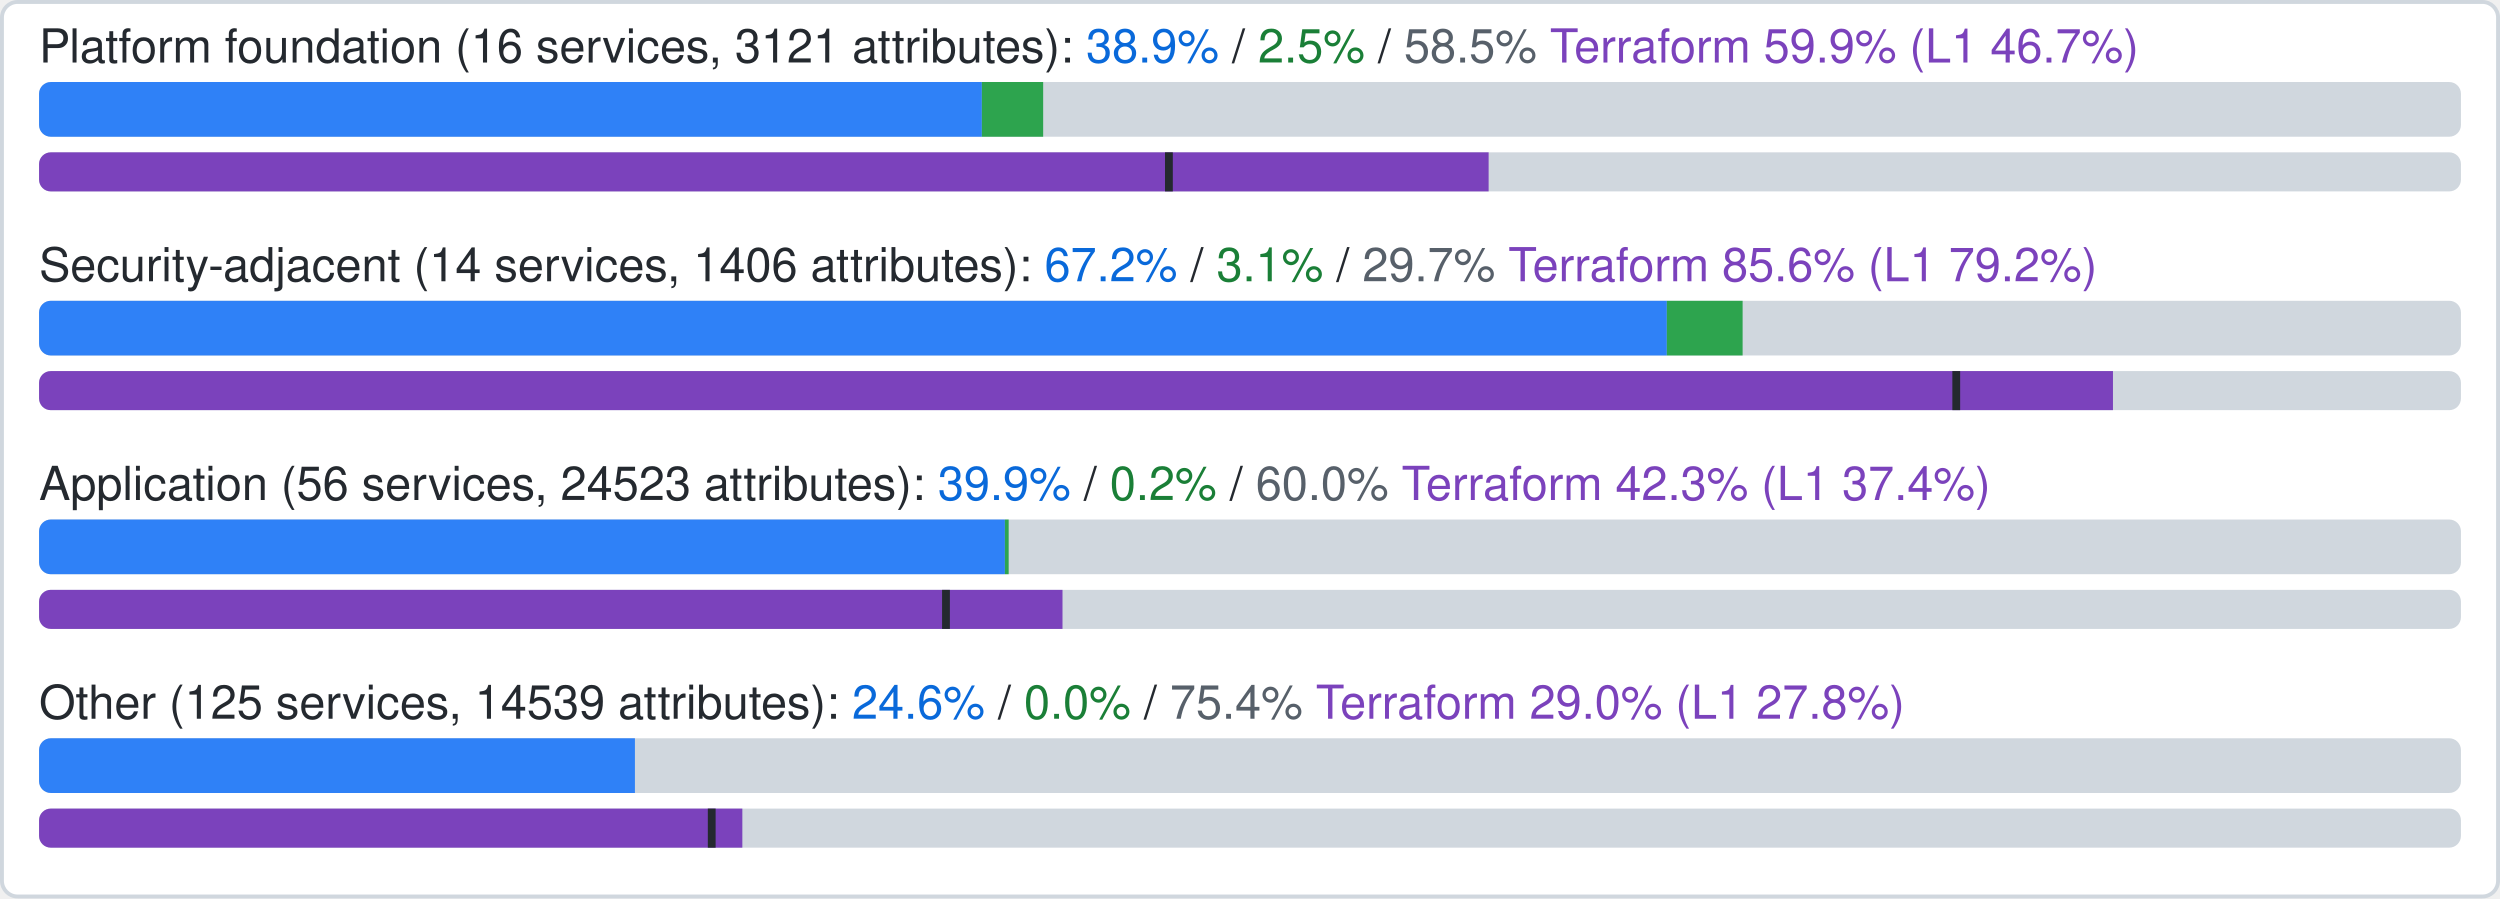
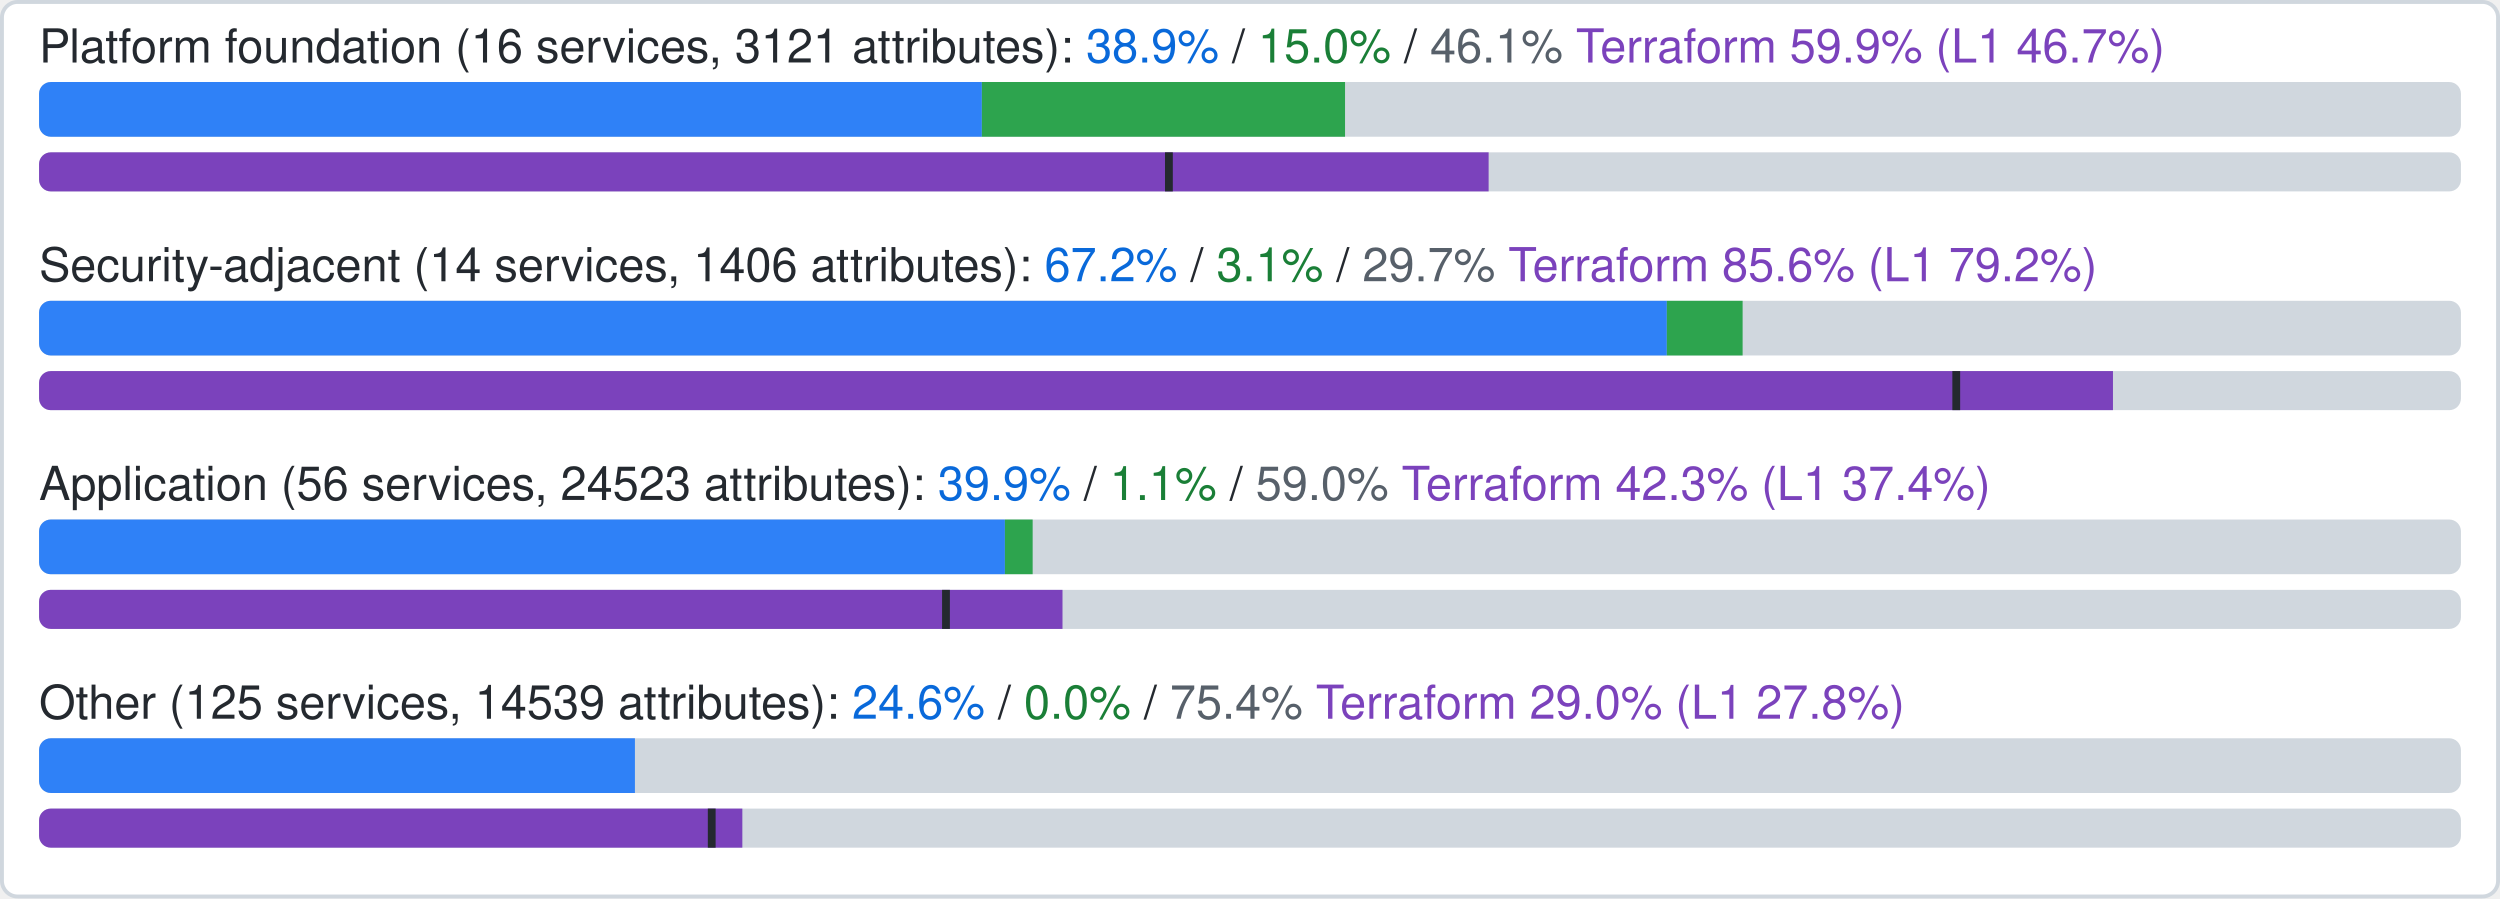
- <svg xmlns="http://www.w3.org/2000/svg" width="640" height="230" viewBox="0 0 640 230" role="img" aria-label="Coverage by category: Platform foundation official 38.9%, ours beyond official 2.5%, uncovered 58.5%, Terraform google-beta 59.9% (L1 46.7%), an estimate; Security-adjacent official 67.2%, ours beyond official 3.1%, uncovered 29.7%, Terraform google-beta 85.6% (L1 79.2%), an estimate; Application official 39.9%, ours beyond official 0.2%, uncovered 60.0%, Terraform google-beta 42.3% (L1 37.4%), an estimate; Other official 24.6%, ours beyond official 0.0%, uncovered 75.4%, Terraform google-beta 29.0% (L1 27.8%), an estimate;">
+ <svg xmlns="http://www.w3.org/2000/svg" width="640" height="230" viewBox="0 0 640 230" role="img" aria-label="Coverage by category: Platform foundation official 38.9%, ours beyond official 15.0%, uncovered 46.1%, Terraform google-beta 59.9% (L1 46.7%), an estimate; Security-adjacent official 67.2%, ours beyond official 3.1%, uncovered 29.7%, Terraform google-beta 85.6% (L1 79.2%), an estimate; Application official 39.9%, ours beyond official 1.1%, uncovered 59.0%, Terraform google-beta 42.3% (L1 37.4%), an estimate; Other official 24.6%, ours beyond official 0.0%, uncovered 75.4%, Terraform google-beta 29.0% (L1 27.8%), an estimate;">
  <rect x="0.5" y="0.5" width="639" height="229" rx="4" fill="#ffffff" stroke="#d0d7de" />
  <clipPath id="c0">
    <rect x="10" y="21" width="620" height="14" rx="3" />
  </clipPath>
-   <text x="10" y="16" font-family="-apple-system,BlinkMacSystemFont,Segoe UI,Helvetica,Arial,sans-serif" font-size="12" fill="#24292f">Platform foundation (16 services, 3121 attributes): <tspan fill="#0969da">38.9%</tspan> / <tspan fill="#1a7f37">2.5%</tspan> / <tspan fill="#57606a">58.5%</tspan>
+   <text x="10" y="16" font-family="-apple-system,BlinkMacSystemFont,Segoe UI,Helvetica,Arial,sans-serif" font-size="12" fill="#24292f">Platform foundation (16 services, 3121 attributes): <tspan fill="#0969da">38.9%</tspan> / <tspan fill="#1a7f37">15.0%</tspan> / <tspan fill="#57606a">46.1%</tspan>
    <tspan fill="#7b42bc">Terraform 59.9% (L1 46.7%)</tspan>
  </text>
  <clipPath id="t0">
    <rect x="10" y="39" width="620" height="10" rx="3" />
  </clipPath>
  <g clip-path="url(#t0)">
    <rect x="10" y="39" width="620" height="10" fill="#d0d7de" />
    <rect x="10" y="39" width="371.09" height="10" fill="#7b42bc" />
    <rect x="298.24" y="39" width="2" height="10" fill="#24292f" />
  </g>
  <g clip-path="url(#c0)">
    <rect x="10" y="21" width="620" height="14" fill="#d0d7de" />
    <rect x="10" y="21" width="241.36" height="14" fill="#2f81f7" />
-     <rect x="251.36" y="21" width="15.69" height="14" fill="#2da44e" />
+     <rect x="251.36" y="21" width="92.97" height="14" fill="#2da44e" />
  </g>
  <clipPath id="c1">
    <rect x="10" y="77" width="620" height="14" rx="3" />
  </clipPath>
  <text x="10" y="72" font-family="-apple-system,BlinkMacSystemFont,Segoe UI,Helvetica,Arial,sans-serif" font-size="12" fill="#24292f">Security-adjacent (14 services, 1406 attributes): <tspan fill="#0969da">67.2%</tspan> / <tspan fill="#1a7f37">3.1%</tspan> / <tspan fill="#57606a">29.7%</tspan>
    <tspan fill="#7b42bc">Terraform 85.6% (L1 79.2%)</tspan>
  </text>
  <clipPath id="t1">
    <rect x="10" y="95" width="620" height="10" rx="3" />
  </clipPath>
  <g clip-path="url(#t1)">
    <rect x="10" y="95" width="620" height="10" fill="#d0d7de" />
    <rect x="10" y="95" width="530.92" height="10" fill="#7b42bc" />
    <rect x="499.80" y="95" width="2" height="10" fill="#24292f" />
  </g>
  <g clip-path="url(#c1)">
    <rect x="10" y="77" width="620" height="14" fill="#d0d7de" />
    <rect x="10" y="77" width="416.71" height="14" fill="#2f81f7" />
    <rect x="426.71" y="77" width="19.40" height="14" fill="#2da44e" />
  </g>
  <clipPath id="c2">
    <rect x="10" y="133" width="620" height="14" rx="3" />
  </clipPath>
-   <text x="10" y="128" font-family="-apple-system,BlinkMacSystemFont,Segoe UI,Helvetica,Arial,sans-serif" font-size="12" fill="#24292f">Application (56 services, 24523 attributes): <tspan fill="#0969da">39.9%</tspan> / <tspan fill="#1a7f37">0.2%</tspan> / <tspan fill="#57606a">60.0%</tspan>
+   <text x="10" y="128" font-family="-apple-system,BlinkMacSystemFont,Segoe UI,Helvetica,Arial,sans-serif" font-size="12" fill="#24292f">Application (56 services, 24523 attributes): <tspan fill="#0969da">39.9%</tspan> / <tspan fill="#1a7f37">1.1%</tspan> / <tspan fill="#57606a">59.0%</tspan>
    <tspan fill="#7b42bc">Terraform 42.3% (L1 37.4%)</tspan>
  </text>
  <clipPath id="t2">
    <rect x="10" y="151" width="620" height="10" rx="3" />
  </clipPath>
  <g clip-path="url(#t2)">
    <rect x="10" y="151" width="620" height="10" fill="#d0d7de" />
    <rect x="10" y="151" width="262.00" height="10" fill="#7b42bc" />
    <rect x="241.17" y="151" width="2" height="10" fill="#24292f" />
  </g>
  <g clip-path="url(#c2)">
    <rect x="10" y="133" width="620" height="14" fill="#d0d7de" />
    <rect x="10" y="133" width="247.26" height="14" fill="#2f81f7" />
-     <rect x="257.26" y="133" width="0.96" height="14" fill="#2da44e" />
+     <rect x="257.26" y="133" width="7.10" height="14" fill="#2da44e" />
  </g>
  <clipPath id="c3">
    <rect x="10" y="189" width="620" height="14" rx="3" />
  </clipPath>
  <text x="10" y="184" font-family="-apple-system,BlinkMacSystemFont,Segoe UI,Helvetica,Arial,sans-serif" font-size="12" fill="#24292f">Other (125 services, 14539 attributes): <tspan fill="#0969da">24.6%</tspan> / <tspan fill="#1a7f37">0.0%</tspan> / <tspan fill="#57606a">75.4%</tspan>
    <tspan fill="#7b42bc">Terraform 29.0% (L1 27.8%)</tspan>
  </text>
  <clipPath id="t3">
    <rect x="10" y="207" width="620" height="10" rx="3" />
  </clipPath>
  <g clip-path="url(#t3)">
    <rect x="10" y="207" width="620" height="10" fill="#d0d7de" />
    <rect x="10" y="207" width="180.04" height="10" fill="#7b42bc" />
    <rect x="181.20" y="207" width="2" height="10" fill="#24292f" />
  </g>
  <g clip-path="url(#c3)">
    <rect x="10" y="189" width="620" height="14" fill="#d0d7de" />
    <rect x="10" y="189" width="152.54" height="14" fill="#2f81f7" />
  </g>
</svg>
